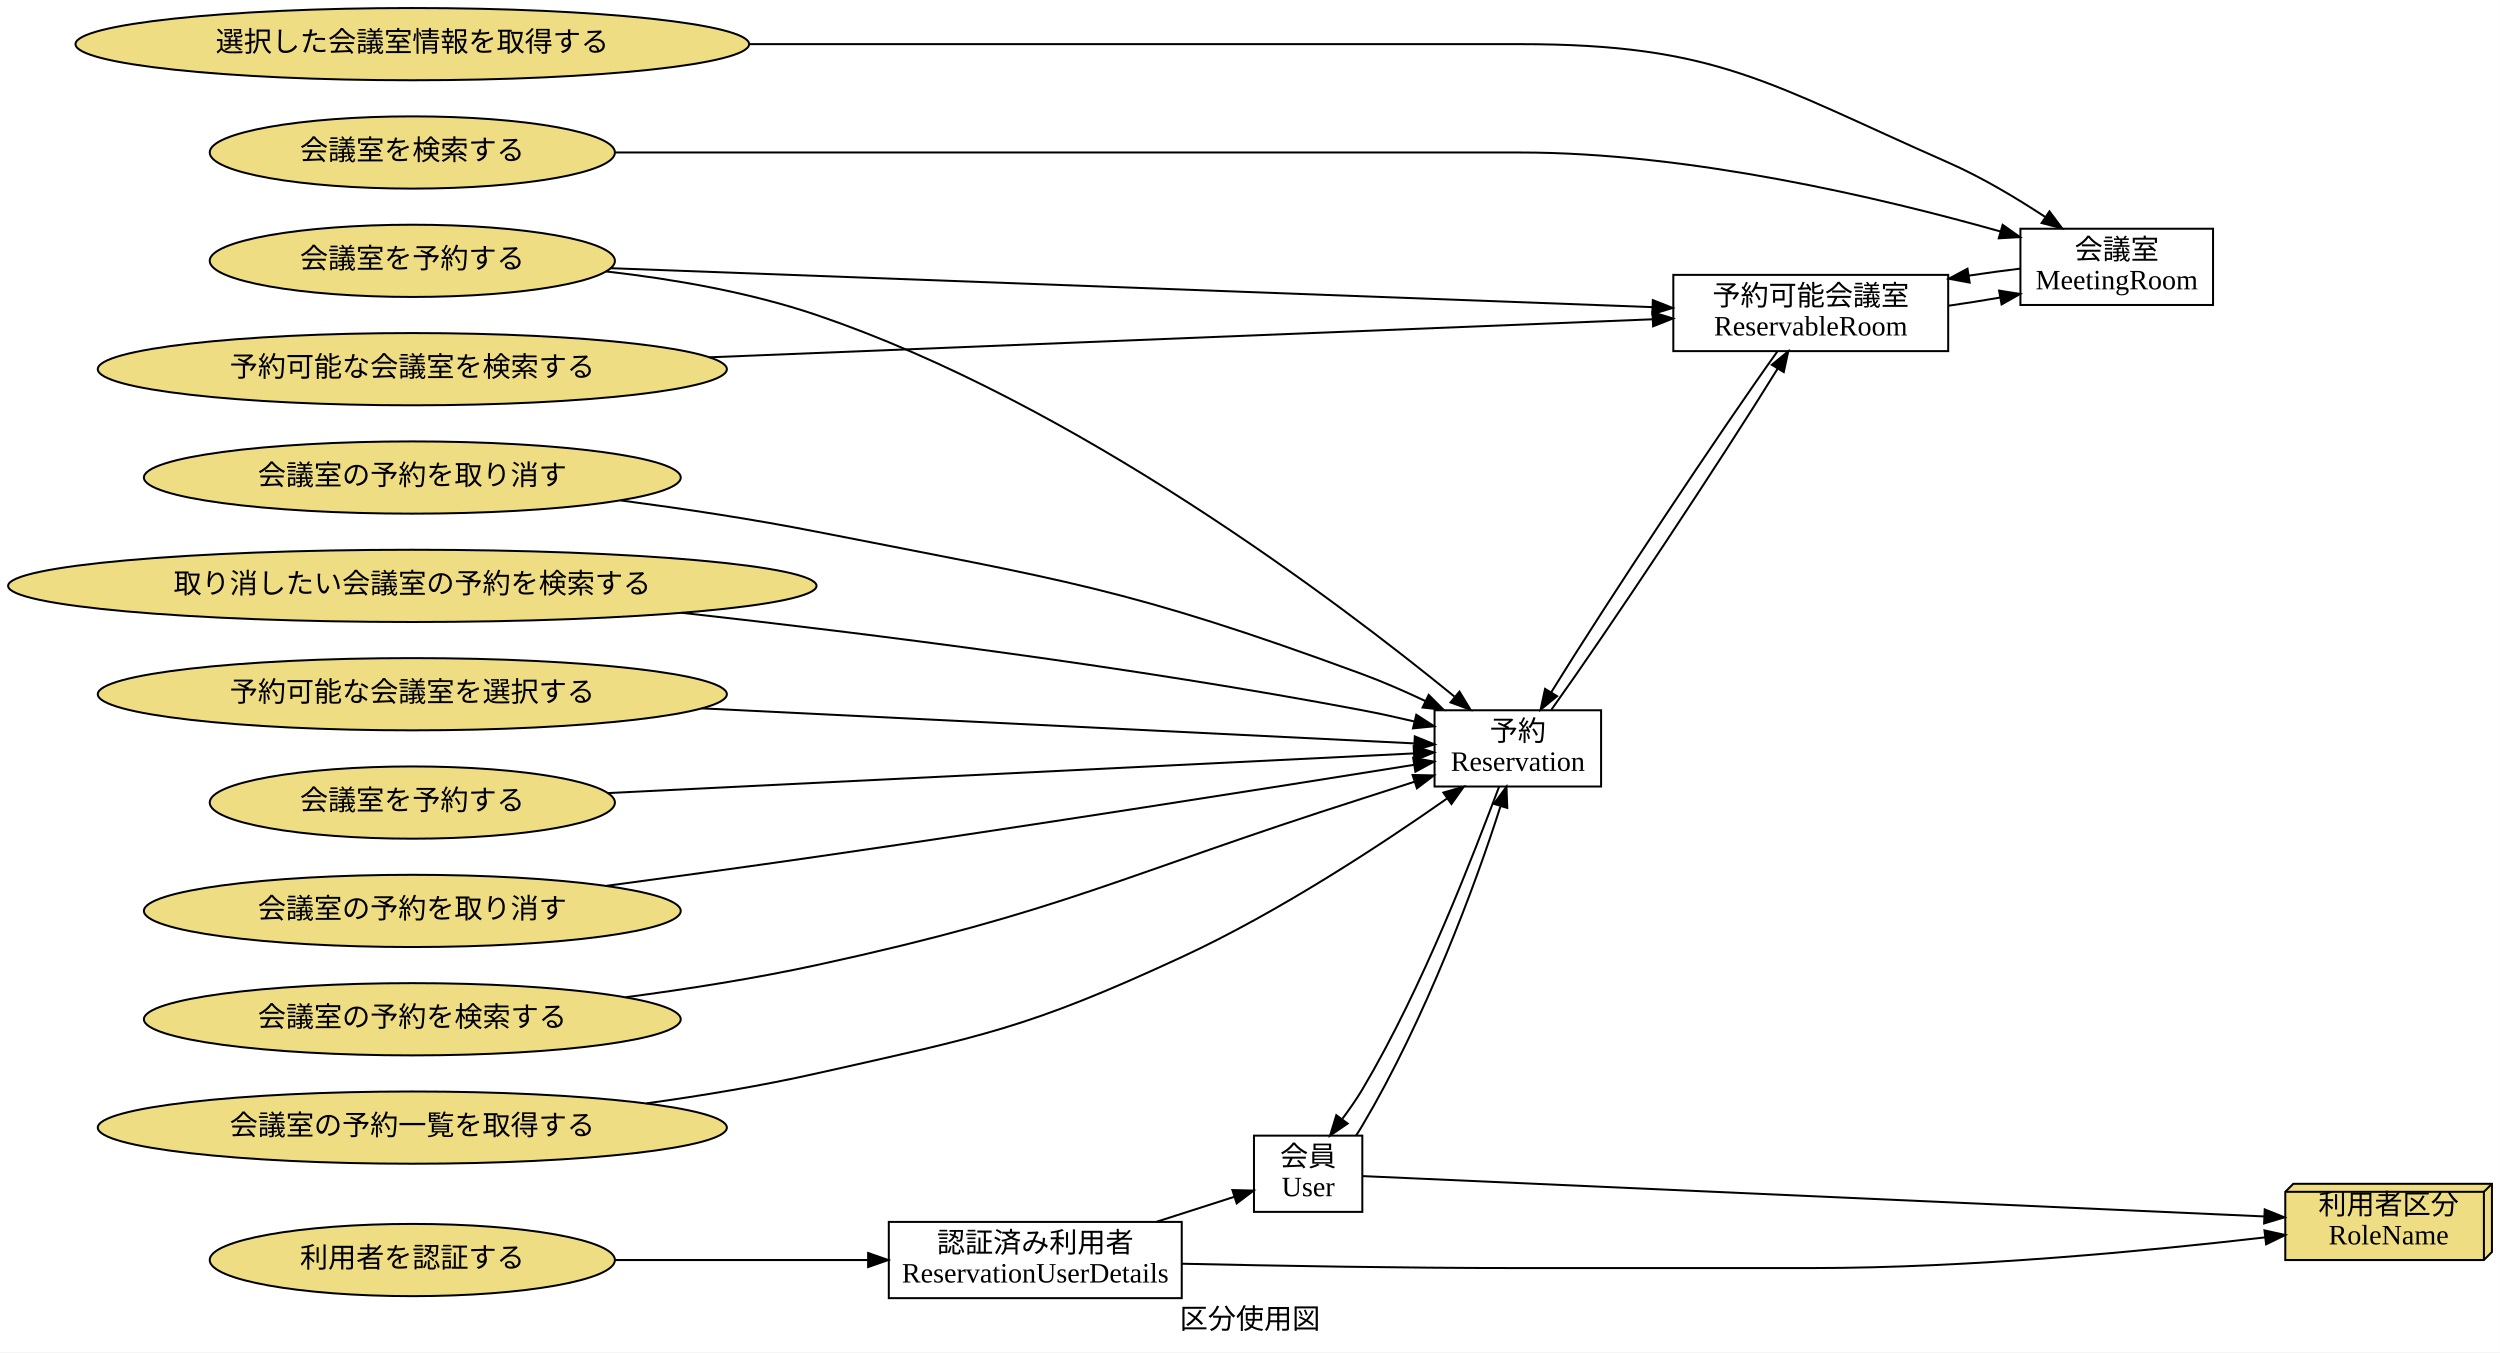
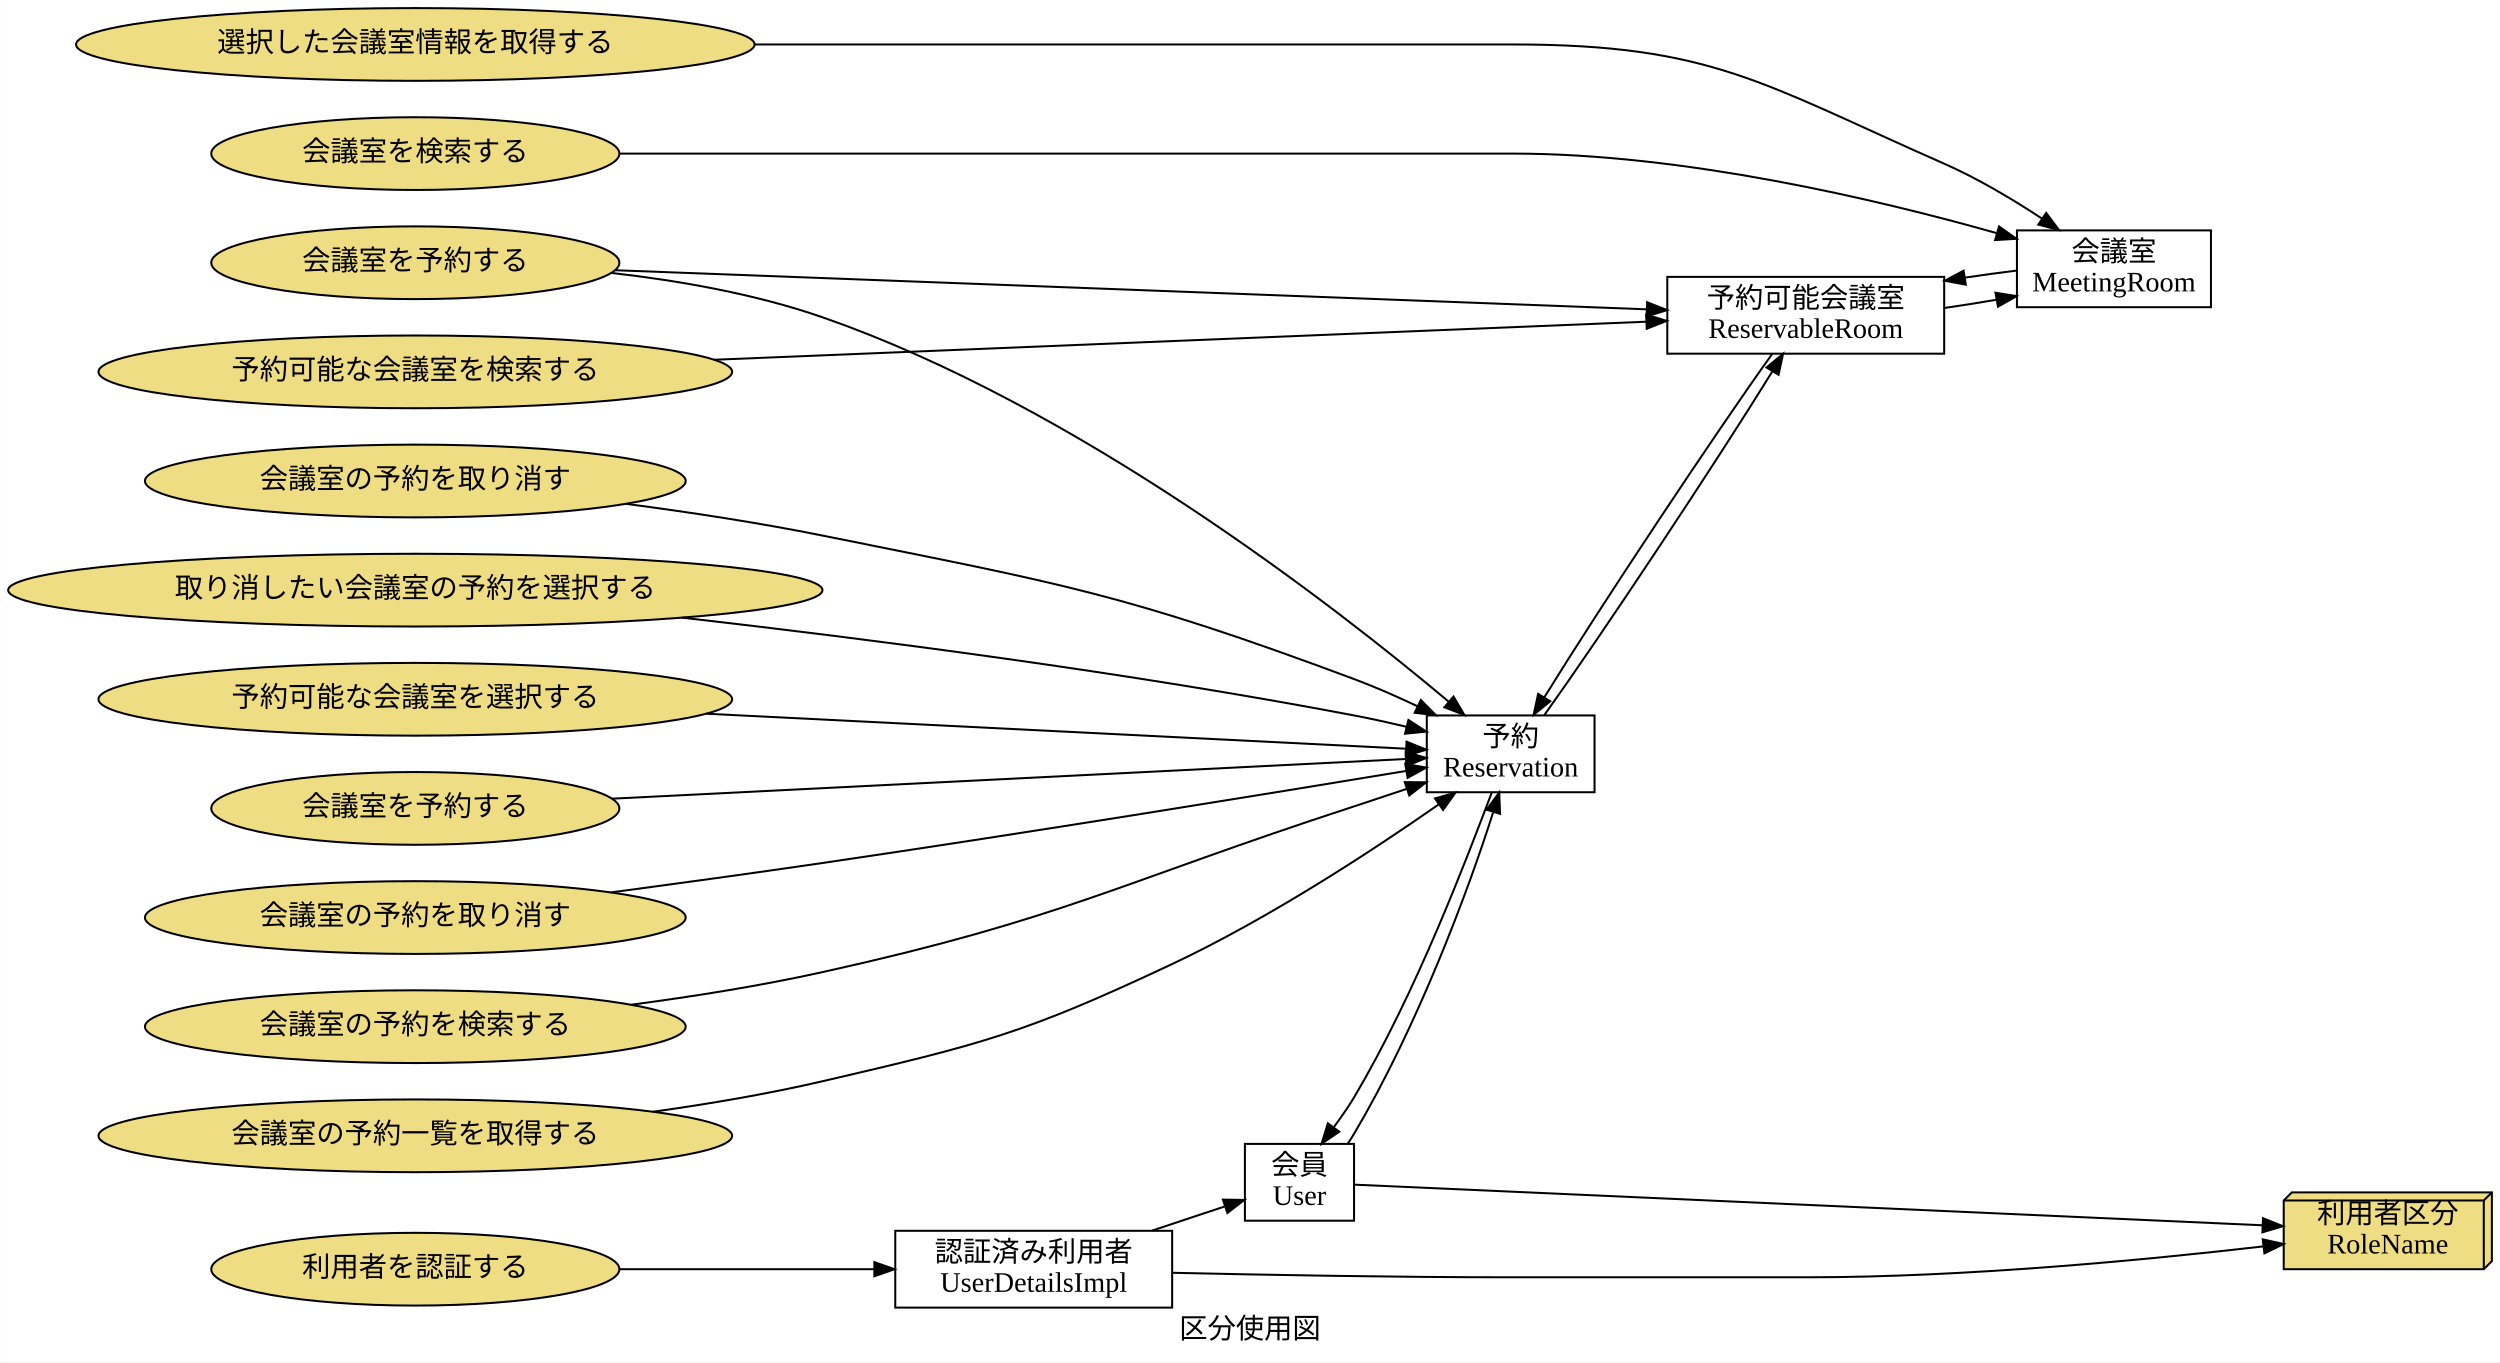
- <svg xmlns="http://www.w3.org/2000/svg" xmlns:xlink="http://www.w3.org/1999/xlink" width="1246pt" height="674pt" viewBox="0.00 0.00 1245.96 674.00">
+ <svg xmlns="http://www.w3.org/2000/svg" xmlns:xlink="http://www.w3.org/1999/xlink" width="1237pt" height="674pt" viewBox="0.00 0.00 1236.96 674.00">
  <g id="graph0" class="graph" transform="scale(1 1) rotate(0) translate(4 670)">
-     <polygon fill="white" stroke="transparent" points="-4,4 -4,-670 1241.96,-670 1241.96,4 -4,4" />
-     <text text-anchor="middle" x="618.98" y="-7.8" font-family="Times New Roman,serif" font-size="14.00">区分使用図
+     <polygon fill="white" stroke="transparent" points="-4,4 -4,-670 1232.96,-670 1232.96,4 -4,4" />
+     <text text-anchor="middle" x="614.48" y="-7.8" font-family="Times New Roman,serif" font-size="14.00">区分使用図
        </text>
    <g id="node1" class="node">
-       <polygon fill="#eedd82" stroke="black" points="1237.96,-80 1138.96,-80 1134.96,-76 1134.96,-42 1233.96,-42 1237.96,-46 1237.96,-80" />
-       <polyline fill="none" stroke="black" points="1233.96,-76 1134.96,-76 " />
-       <polyline fill="none" stroke="black" points="1233.96,-76 1233.96,-42 " />
-       <polyline fill="none" stroke="black" points="1233.96,-76 1237.96,-80 " />
-       <text text-anchor="middle" x="1186.46" y="-64.8" font-family="Times New Roman,serif" font-size="14.00">
+       <polygon fill="#eedd82" stroke="black" points="1228.96,-80 1129.96,-80 1125.96,-76 1125.96,-42 1224.96,-42 1228.96,-46 1228.96,-80" />
+       <polyline fill="none" stroke="black" points="1224.96,-76 1125.96,-76 " />
+       <polyline fill="none" stroke="black" points="1224.96,-76 1224.96,-42 " />
+       <polyline fill="none" stroke="black" points="1224.96,-76 1228.96,-80 " />
+       <text text-anchor="middle" x="1177.46" y="-64.8" font-family="Times New Roman,serif" font-size="14.00">
                利用者区分
            </text>
-       <text text-anchor="middle" x="1186.46" y="-49.8" font-family="Times New Roman,serif" font-size="14.00">
+       <text text-anchor="middle" x="1177.46" y="-49.8" font-family="Times New Roman,serif" font-size="14.00">
                RoleName
            </text>
    </g>
    <g id="node2" class="node">
      <g id="a_node2">
        <a xlink:href="https://github.com/k2works/application_programing_excercise_2022/tree/take13/src/main/java/mrs/application/scenario/MeetingRoomReservationScenario.java" xlink:title="MeetingRoomReservationScenario.cancel(Reservation)">
          <ellipse fill="#eedd82" stroke="black" cx="201.48" cy="-432" rx="133.78" ry="18" />
          <text text-anchor="middle" x="201.48" y="-428.3" font-family="Times New Roman,serif" font-size="14.00">会議室の予約を取り消す
                    </text>
        </a>
      </g>
    </g>
    <g id="node14" class="node">
-       <polygon fill="white" stroke="black" points="793.96,-316 710.96,-316 710.96,-278 793.96,-278 793.96,-316" />
-       <text text-anchor="middle" x="752.46" y="-300.8" font-family="Times New Roman,serif" font-size="14.00">予約
-             </text>
-       <text text-anchor="middle" x="752.46" y="-285.8" font-family="Times New Roman,serif" font-size="14.00">
+       <polygon fill="white" stroke="black" points="784.96,-316 701.96,-316 701.96,-278 784.96,-278 784.96,-316" />
+       <text text-anchor="middle" x="743.46" y="-300.8" font-family="Times New Roman,serif" font-size="14.00">予約
+             </text>
+       <text text-anchor="middle" x="743.46" y="-285.8" font-family="Times New Roman,serif" font-size="14.00">
                Reservation
            </text>
    </g>
    <g id="edge10" class="edge">
-       <path fill="none" stroke="black" d="M305.38,-420.58C336.83,-416.44 371.44,-411.21 402.96,-405 525.55,-380.84 557.72,-377.18 674.96,-334 685.35,-330.17 696.22,-325.41 706.4,-320.59" />
-       <polygon fill="black" stroke="black" points="708.04,-323.68 715.52,-316.17 704.99,-317.38 708.04,-323.68" />
+       <path fill="none" stroke="black" d="M305.93,-420.67C337.25,-416.55 371.63,-411.31 402.96,-405 521.65,-381.09 552.53,-376.32 665.96,-334 676.34,-330.13 687.2,-325.35 697.37,-320.53" />
+       <polygon fill="black" stroke="black" points="699.02,-323.62 706.49,-316.11 695.97,-317.32 699.02,-323.62" />
    </g>
    <g id="node3" class="node">
      <g id="a_node3">
        <a xlink:href="https://github.com/k2works/application_programing_excercise_2022/tree/take13/src/main/java/mrs/application/scenario/MeetingRoomReservationScenario.java" xlink:title="MeetingRoomReservationScenario.findMeetingRoom(Integer)">
          <ellipse fill="#eedd82" stroke="black" cx="201.48" cy="-648" rx="167.87" ry="18" />
          <text text-anchor="middle" x="201.48" y="-644.3" font-family="Times New Roman,serif" font-size="14.00">選択した会議室情報を取得する
                    </text>
        </a>
      </g>
    </g>
    <g id="node15" class="node">
-       <polygon fill="white" stroke="black" points="1098.96,-556 1002.96,-556 1002.96,-518 1098.96,-518 1098.96,-556" />
-       <text text-anchor="middle" x="1050.96" y="-540.8" font-family="Times New Roman,serif" font-size="14.00">
+       <polygon fill="white" stroke="black" points="1089.96,-556 993.96,-556 993.96,-518 1089.96,-518 1089.96,-556" />
+       <text text-anchor="middle" x="1041.96" y="-540.8" font-family="Times New Roman,serif" font-size="14.00">
                会議室
            </text>
-       <text text-anchor="middle" x="1050.96" y="-525.8" font-family="Times New Roman,serif" font-size="14.00">
+       <text text-anchor="middle" x="1041.96" y="-525.8" font-family="Times New Roman,serif" font-size="14.00">
                MeetingRoom
            </text>
    </g>
    <g id="edge11" class="edge">
-       <path fill="none" stroke="black" d="M369.23,-648C452.64,-648 555.14,-648 646.96,-648 646.96,-648 646.96,-648 753.46,-648 851.91,-648 876.86,-628.66 966.96,-589 983.59,-581.68 1000.79,-571.42 1015.2,-561.94" />
-       <polygon fill="black" stroke="black" points="1017.43,-564.66 1023.77,-556.17 1013.52,-558.85 1017.43,-564.66" />
+       <path fill="none" stroke="black" d="M369.21,-648C450.31,-648 549.22,-648 637.96,-648 637.96,-648 637.96,-648 744.46,-648 842.91,-648 867.86,-628.66 957.96,-589 974.59,-581.68 991.79,-571.42 1006.2,-561.94" />
+       <polygon fill="black" stroke="black" points="1008.43,-564.66 1014.77,-556.17 1004.52,-558.85 1008.43,-564.66" />
    </g>
    <g id="node4" class="node">
      <g id="a_node4">
        <a xlink:href="https://github.com/k2works/application_programing_excercise_2022/tree/take13/src/main/java/mrs/application/scenario/MeetingRoomReservationScenario.java" xlink:title="MeetingRoomReservationScenario.findOne(Integer)">
          <ellipse fill="#eedd82" stroke="black" cx="201.48" cy="-378" rx="201.46" ry="18" />
-           <text text-anchor="middle" x="201.48" y="-374.3" font-family="Times New Roman,serif" font-size="14.00">取り消したい会議室の予約を検索する
+           <text text-anchor="middle" x="201.48" y="-374.3" font-family="Times New Roman,serif" font-size="14.00">取り消したい会議室の予約を選択する
                    </text>
        </a>
      </g>
    </g>
    <g id="edge12" class="edge">
-       <path fill="none" stroke="black" d="M335.75,-364.58C430.75,-354.02 561.26,-337.51 674.96,-316 683.37,-314.41 692.24,-312.46 700.83,-310.43" />
-       <polygon fill="black" stroke="black" points="701.87,-313.78 710.76,-308.02 700.22,-306.98 701.87,-313.78" />
+       <path fill="none" stroke="black" d="M333.46,-364.39C426.63,-353.75 554.52,-337.23 665.96,-316 674.37,-314.4 683.23,-312.45 691.83,-310.41" />
+       <polygon fill="black" stroke="black" points="692.87,-313.76 701.76,-308 691.21,-306.96 692.87,-313.76" />
    </g>
    <g id="node5" class="node">
      <g id="a_node5">
        <a xlink:href="https://github.com/k2works/application_programing_excercise_2022/tree/take13/src/main/java/mrs/application/scenario/MeetingRoomReservationScenario.java" xlink:title="MeetingRoomReservationScenario.findReservations(ReservableRoomId)">
          <ellipse fill="#eedd82" stroke="black" cx="201.48" cy="-324" rx="156.77" ry="18" />
          <text text-anchor="middle" x="201.48" y="-320.3" font-family="Times New Roman,serif" font-size="14.00">予約可能な会議室を選択する
                    </text>
        </a>
      </g>
    </g>
    <g id="edge13" class="edge">
-       <path fill="none" stroke="black" d="M345.65,-316.96C462.4,-311.22 620.62,-303.43 700.64,-299.5" />
-       <polygon fill="black" stroke="black" points="701.11,-302.98 710.93,-298.99 700.77,-295.99 701.11,-302.98" />
+       <path fill="none" stroke="black" d="M345.42,-316.85C459.65,-311.14 613.18,-303.46 691.65,-299.54" />
+       <polygon fill="black" stroke="black" points="691.94,-303.03 701.76,-299.04 691.59,-296.04 691.94,-303.03" />
    </g>
    <g id="node6" class="node">
      <g id="a_node6">
        <a xlink:href="https://github.com/k2works/application_programing_excercise_2022/tree/take13/src/main/java/mrs/application/scenario/MeetingRoomReservationScenario.java" xlink:title="MeetingRoomReservationScenario.reserve(Reservation)">
          <ellipse fill="#eedd82" stroke="black" cx="201.48" cy="-270" rx="100.98" ry="18" />
          <text text-anchor="middle" x="201.48" y="-266.3" font-family="Times New Roman,serif" font-size="14.00">会議室を予約する
                    </text>
        </a>
      </g>
    </g>
    <g id="edge14" class="edge">
-       <path fill="none" stroke="black" d="M298.74,-274.73C415.84,-280.49 609.21,-290 700.6,-294.5" />
-       <polygon fill="black" stroke="black" points="700.54,-298 710.7,-295 700.89,-291.01 700.54,-298" />
+       <path fill="none" stroke="black" d="M298.71,-274.81C413.62,-280.56 601.56,-289.95 691.45,-294.45" />
+       <polygon fill="black" stroke="black" points="691.49,-297.96 701.65,-294.96 691.84,-290.96 691.49,-297.96" />
    </g>
    <g id="node7" class="node">
      <g id="a_node7">
        <a xlink:href="https://github.com/k2works/application_programing_excercise_2022/tree/take13/src/main/java/mrs/application/service/reservation/ReservationService.java" xlink:title="ReservationService.cancel(Reservation)">
          <ellipse fill="#eedd82" stroke="black" cx="201.48" cy="-216" rx="133.78" ry="18" />
          <text text-anchor="middle" x="201.48" y="-212.3" font-family="Times New Roman,serif" font-size="14.00">会議室の予約を取り消す
                    </text>
        </a>
      </g>
    </g>
    <g id="edge15" class="edge">
-       <path fill="none" stroke="black" d="M298.14,-228.49C331.35,-232.93 368.81,-238.06 402.96,-243 509.01,-258.36 632.94,-277.95 700.74,-288.82" />
-       <polygon fill="black" stroke="black" points="700.3,-292.29 710.73,-290.42 701.41,-285.38 700.3,-292.29" />
+       <path fill="none" stroke="black" d="M298.4,-228.44C331.55,-232.87 368.91,-238 402.96,-243 505.54,-258.06 625.22,-277.55 691.57,-288.52" />
+       <polygon fill="black" stroke="black" points="691.31,-292.02 701.75,-290.2 692.46,-285.12 691.31,-292.02" />
    </g>
    <g id="node8" class="node">
      <g id="a_node8">
        <a xlink:href="https://github.com/k2works/application_programing_excercise_2022/tree/take13/src/main/java/mrs/application/service/reservation/ReservationService.java" xlink:title="ReservationService.findOne(Integer)">
          <ellipse fill="#eedd82" stroke="black" cx="201.48" cy="-162" rx="133.78" ry="18" />
          <text text-anchor="middle" x="201.48" y="-158.3" font-family="Times New Roman,serif" font-size="14.00">会議室の予約を検索する
                    </text>
        </a>
      </g>
    </g>
    <g id="edge16" class="edge">
-       <path fill="none" stroke="black" d="M307.86,-172.98C338.69,-177.06 372.33,-182.35 402.96,-189 526.48,-215.8 554.55,-233.6 674.96,-272 683.38,-274.68 692.3,-277.57 700.97,-280.39" />
-       <polygon fill="black" stroke="black" points="700.01,-283.76 710.61,-283.53 702.18,-277.1 700.01,-283.76" />
+       <path fill="none" stroke="black" d="M308.42,-172.88C339.11,-176.94 372.53,-182.26 402.96,-189 522.5,-215.49 549.55,-233.07 665.96,-271 674.39,-273.75 683.33,-276.72 692,-279.65" />
+       <polygon fill="black" stroke="black" points="691.04,-283.02 701.64,-282.91 693.29,-276.39 691.04,-283.02" />
    </g>
    <g id="node9" class="node">
      <g id="a_node9">
        <a xlink:href="https://github.com/k2works/application_programing_excercise_2022/tree/take13/src/main/java/mrs/application/service/reservation/ReservationService.java" xlink:title="ReservationService.findReservations(ReservableRoomId)">
          <ellipse fill="#eedd82" stroke="black" cx="201.48" cy="-108" rx="156.77" ry="18" />
          <text text-anchor="middle" x="201.48" y="-104.3" font-family="Times New Roman,serif" font-size="14.00">会議室の予約一覧を取得する
                    </text>
        </a>
      </g>
    </g>
    <g id="edge17" class="edge">
-       <path fill="none" stroke="black" d="M318.12,-120.07C346.07,-123.95 375.72,-128.87 402.96,-135 485.79,-153.63 507.92,-157.35 584.96,-193 633.23,-215.34 684.52,-249.09 717.22,-272.04" />
-       <polygon fill="black" stroke="black" points="715.34,-274.99 725.52,-277.91 719.38,-269.28 715.34,-274.99" />
+       <path fill="none" stroke="black" d="M319.25,-119.93C346.88,-123.79 376.11,-128.75 402.96,-135 481.95,-153.38 502.59,-158.46 575.96,-193 623.94,-215.59 675.11,-249.14 707.86,-271.98" />
+       <polygon fill="black" stroke="black" points="705.99,-274.94 716.18,-277.83 710.02,-269.22 705.99,-274.94" />
    </g>
    <g id="node10" class="node">
      <g id="a_node10">
        <a xlink:href="https://github.com/k2works/application_programing_excercise_2022/tree/take13/src/main/java/mrs/application/service/reservation/ReservationService.java" xlink:title="ReservationService.reserve(Reservation)">
          <ellipse fill="#eedd82" stroke="black" cx="201.48" cy="-540" rx="100.98" ry="18" />
          <text text-anchor="middle" x="201.48" y="-536.3" font-family="Times New Roman,serif" font-size="14.00">会議室を予約する
                    </text>
        </a>
      </g>
    </g>
    <g id="edge18" class="edge">
-       <path fill="none" stroke="black" d="M298.04,-534.72C331.84,-530.88 369.71,-524.29 402.96,-513 532.09,-469.16 663.13,-369.97 720.9,-322.82" />
-       <polygon fill="black" stroke="black" points="723.38,-325.31 728.88,-316.26 718.93,-319.91 723.38,-325.31" />
+       <path fill="none" stroke="black" d="M298.39,-534.96C332.13,-531.14 369.87,-524.51 402.96,-513 529.38,-469.05 656.72,-369.91 712.8,-322.8" />
+       <polygon fill="black" stroke="black" points="715.18,-325.37 720.55,-316.24 710.66,-320.03 715.18,-325.37" />
    </g>
    <g id="node16" class="node">
-       <polygon fill="white" stroke="black" points="966.96,-533 829.96,-533 829.96,-495 966.96,-495 966.96,-533" />
-       <text text-anchor="middle" x="898.46" y="-517.8" font-family="Times New Roman,serif" font-size="14.00">
+       <polygon fill="white" stroke="black" points="957.96,-533 820.96,-533 820.96,-495 957.96,-495 957.96,-533" />
+       <text text-anchor="middle" x="889.46" y="-517.8" font-family="Times New Roman,serif" font-size="14.00">
                予約可能会議室
            </text>
-       <text text-anchor="middle" x="898.46" y="-502.8" font-family="Times New Roman,serif" font-size="14.00">
+       <text text-anchor="middle" x="889.46" y="-502.8" font-family="Times New Roman,serif" font-size="14.00">
                ReservableRoom
            </text>
    </g>
    <g id="edge19" class="edge">
-       <path fill="none" stroke="black" d="M300.21,-536.34C439.45,-531.13 692.12,-521.68 819.54,-516.92" />
-       <polygon fill="black" stroke="black" points="819.75,-520.41 829.61,-516.54 819.49,-513.41 819.75,-520.41" />
+       <path fill="none" stroke="black" d="M300.4,-536.29C437.77,-531.08 684.9,-521.72 810.55,-516.95" />
+       <polygon fill="black" stroke="black" points="810.99,-520.44 820.85,-516.56 810.73,-513.44 810.99,-520.44" />
    </g>
    <g id="node11" class="node">
      <g id="a_node11">
        <a xlink:href="https://github.com/k2works/application_programing_excercise_2022/tree/take13/src/main/java/mrs/application/service/room/RoomService.java" xlink:title="RoomService.findMeetingRoom(Integer)">
          <ellipse fill="#eedd82" stroke="black" cx="201.48" cy="-594" rx="100.98" ry="18" />
          <text text-anchor="middle" x="201.48" y="-590.3" font-family="Times New Roman,serif" font-size="14.00">会議室を検索する
                    </text>
        </a>
      </g>
    </g>
    <g id="edge20" class="edge">
-       <path fill="none" stroke="black" d="M302.66,-594C392.75,-594 528.71,-594 646.96,-594 646.96,-594 646.96,-594 753.46,-594 837.95,-594 933.58,-571.41 992.83,-554.67" />
-       <polygon fill="black" stroke="black" points="994.1,-557.95 1002.74,-551.83 992.17,-551.22 994.1,-557.95" />
+       <path fill="none" stroke="black" d="M302.37,-594C390.63,-594 522.86,-594 637.96,-594 637.96,-594 637.96,-594 744.46,-594 828.95,-594 924.58,-571.41 983.83,-554.67" />
+       <polygon fill="black" stroke="black" points="985.1,-557.95 993.74,-551.83 983.17,-551.22 985.1,-557.95" />
    </g>
    <g id="node12" class="node">
      <g id="a_node12">
        <a xlink:href="https://github.com/k2works/application_programing_excercise_2022/tree/take13/src/main/java/mrs/application/service/room/RoomService.java" xlink:title="RoomService.findReservableRooms(LocalDate)">
          <ellipse fill="#eedd82" stroke="black" cx="201.48" cy="-486" rx="156.77" ry="18" />
          <text text-anchor="middle" x="201.48" y="-482.3" font-family="Times New Roman,serif" font-size="14.00">予約可能な会議室を検索する
                    </text>
        </a>
      </g>
    </g>
    <g id="edge21" class="edge">
-       <path fill="none" stroke="black" d="M349.45,-491.92C493.1,-497.71 706.25,-506.3 819.74,-510.87" />
-       <polygon fill="black" stroke="black" points="819.61,-514.37 829.74,-511.27 819.89,-507.37 819.61,-514.37" />
+       <path fill="none" stroke="black" d="M349.22,-491.99C490.44,-497.75 698.55,-506.25 810.45,-510.82" />
+       <polygon fill="black" stroke="black" points="810.51,-514.32 820.64,-511.23 810.79,-507.33 810.51,-514.32" />
    </g>
    <g id="node13" class="node">
      <g id="a_node13">
        <a xlink:href="https://github.com/k2works/application_programing_excercise_2022/tree/take13/src/main/java/mrs/application/service/user/UserService.java" xlink:title="UserService.loadUserByUsername(String)">
          <ellipse fill="#eedd82" stroke="black" cx="201.48" cy="-42" rx="100.98" ry="18" />
          <text text-anchor="middle" x="201.48" y="-38.3" font-family="Times New Roman,serif" font-size="14.00">利用者を認証する
                    </text>
        </a>
      </g>
    </g>
+     <g id="node18" class="node">
+       <polygon fill="white" stroke="black" points="575.96,-61 438.96,-61 438.96,-23 575.96,-23 575.96,-61" />
+       <text text-anchor="middle" x="507.46" y="-45.8" font-family="Times New Roman,serif" font-size="14.00">
+                 認証済み利用者
+             </text>
+       <text text-anchor="middle" x="507.46" y="-30.8" font-family="Times New Roman,serif" font-size="14.00">
+                 UserDetailsImpl
+             </text>
+     </g>
+     <g id="edge22" class="edge">
+       <path fill="none" stroke="black" d="M302.44,-42C343.42,-42 390.15,-42 428.53,-42" />
+       <polygon fill="black" stroke="black" points="428.61,-45.5 438.61,-42 428.61,-38.5 428.61,-45.5" />
+     </g>
+     <g id="edge5" class="edge">
+       <path fill="none" stroke="black" d="M760.15,-316.23C787.9,-354.92 845.34,-441.49 872.97,-486.27" />
+       <polygon fill="black" stroke="black" points="870.04,-488.18 878.23,-494.9 876.01,-484.54 870.04,-488.18" />
+     </g>
    <g id="node17" class="node">
-       <polygon fill="white" stroke="black" points="584.96,-61 438.96,-61 438.96,-23 584.96,-23 584.96,-61" />
-       <text text-anchor="middle" x="511.96" y="-45.8" font-family="Times New Roman,serif" font-size="14.00">
-                 認証済み利用者
-             </text>
-       <text text-anchor="middle" x="511.96" y="-30.8" font-family="Times New Roman,serif" font-size="14.00">
-                 ReservationUserDetails
-             </text>
-     </g>
-     <g id="edge22" class="edge">
-       <path fill="none" stroke="black" d="M302.64,-42C343.33,-42 389.78,-42 428.48,-42" />
-       <polygon fill="black" stroke="black" points="428.66,-45.5 438.66,-42 428.66,-38.5 428.66,-45.5" />
-     </g>
-     <g id="edge5" class="edge">
-       <path fill="none" stroke="black" d="M769.15,-316.23C796.9,-354.92 854.34,-441.49 881.97,-486.27" />
-       <polygon fill="black" stroke="black" points="879.04,-488.18 887.23,-494.9 885.01,-484.54 879.04,-488.18" />
-     </g>
-     <g id="node18" class="node">
-       <polygon fill="white" stroke="black" points="674.96,-104 620.96,-104 620.96,-66 674.96,-66 674.96,-104" />
-       <text text-anchor="middle" x="647.96" y="-88.8" font-family="Times New Roman,serif" font-size="14.00">会員
-             </text>
-       <text text-anchor="middle" x="647.96" y="-73.8" font-family="Times New Roman,serif" font-size="14.00">User
+       <polygon fill="white" stroke="black" points="665.96,-104 611.96,-104 611.96,-66 665.96,-66 665.96,-104" />
+       <text text-anchor="middle" x="638.96" y="-88.8" font-family="Times New Roman,serif" font-size="14.00">会員
+             </text>
+       <text text-anchor="middle" x="638.96" y="-73.8" font-family="Times New Roman,serif" font-size="14.00">User
            </text>
    </g>
    <g id="edge8" class="edge">
-       <path fill="none" stroke="black" d="M743.14,-277.93C730.8,-245.44 705.75,-178.88 674.96,-127 672.08,-122.14 668.56,-117.2 665.05,-112.42" />
-       <polygon fill="black" stroke="black" points="667.64,-110.03 658.89,-104.05 662,-114.18 667.64,-110.03" />
+       <path fill="none" stroke="black" d="M734.14,-277.93C721.8,-245.44 696.75,-178.88 665.96,-127 663.08,-122.14 659.56,-117.2 656.05,-112.42" />
+       <polygon fill="black" stroke="black" points="658.64,-110.03 649.89,-104.05 653,-114.18 658.64,-110.03" />
+     </g>
+     <g id="edge3" class="edge">
+       <path fill="none" stroke="black" d="M993.8,-536.11C985.6,-535.12 976.88,-533.93 968.12,-532.61" />
+       <polygon fill="black" stroke="black" points="968.65,-529.15 958.23,-531.08 967.57,-536.07 968.65,-529.15" />
+     </g>
+     <g id="edge9" class="edge">
+       <path fill="none" stroke="black" d="M872.92,-494.96C845.27,-456.44 787.83,-369.89 760.11,-324.97" />
+       <polygon fill="black" stroke="black" points="763.02,-323.02 754.82,-316.31 757.04,-326.67 763.02,-323.02" />
+     </g>
+     <g id="edge6" class="edge">
+       <path fill="none" stroke="black" d="M958.23,-517.64C966.77,-518.87 975.44,-520.25 983.8,-521.69" />
+       <polygon fill="black" stroke="black" points="983.34,-525.16 993.8,-523.48 984.58,-518.27 983.34,-525.16" />
    </g>
    <g id="edge2" class="edge">
-       <path fill="none" stroke="black" d="M1002.8,-536.11C994.6,-535.12 985.88,-533.93 977.12,-532.61" />
-       <polygon fill="black" stroke="black" points="977.65,-529.15 967.23,-531.08 976.57,-536.07 977.65,-529.15" />
-     </g>
-     <g id="edge9" class="edge">
-       <path fill="none" stroke="black" d="M881.92,-494.96C854.27,-456.44 796.83,-369.89 769.11,-324.97" />
-       <polygon fill="black" stroke="black" points="772.02,-323.02 763.82,-316.31 766.04,-326.67 772.02,-323.02" />
+       <path fill="none" stroke="black" d="M666.2,-83.83C747.79,-80.18 998.51,-68.96 1115.35,-63.73" />
+       <polygon fill="black" stroke="black" points="1115.72,-67.22 1125.56,-63.28 1115.41,-60.23 1115.72,-67.22" />
+     </g>
+     <g id="edge4" class="edge">
+       <path fill="none" stroke="black" d="M662.87,-104.11C663.96,-105.73 665,-107.37 665.96,-109 697.26,-161.73 722.62,-229.63 734.74,-267.92" />
+       <polygon fill="black" stroke="black" points="731.52,-269.36 737.8,-277.89 738.21,-267.31 731.52,-269.36" />
+     </g>
+     <g id="edge1" class="edge">
+       <path fill="none" stroke="black" d="M576.04,-40.23C622.78,-39.16 686.39,-38 742.46,-38 742.46,-38 742.46,-38 890.46,-38 968.47,-38 1058.06,-46.61 1115.87,-53.29" />
+       <polygon fill="black" stroke="black" points="1115.59,-56.78 1125.93,-54.47 1116.41,-49.83 1115.59,-56.78" />
    </g>
    <g id="edge7" class="edge">
-       <path fill="none" stroke="black" d="M967.23,-517.64C975.77,-518.87 984.44,-520.25 992.8,-521.69" />
-       <polygon fill="black" stroke="black" points="992.34,-525.16 1002.8,-523.48 993.58,-518.27 992.34,-525.16" />
-     </g>
-     <g id="edge6" class="edge">
-       <path fill="none" stroke="black" d="M584.97,-40.16C632.29,-39.11 695.56,-38 751.46,-38 751.46,-38 751.46,-38 899.46,-38 977.47,-38 1067.06,-46.61 1124.87,-53.29" />
-       <polygon fill="black" stroke="black" points="1124.59,-56.78 1134.93,-54.47 1125.41,-49.83 1124.59,-56.78" />
-     </g>
-     <g id="edge3" class="edge">
-       <path fill="none" stroke="black" d="M572.52,-61.11C585.73,-65.35 599.34,-69.72 611.25,-73.54" />
-       <polygon fill="black" stroke="black" points="610.21,-76.88 620.8,-76.61 612.35,-70.22 610.21,-76.88" />
-     </g>
-     <g id="edge1" class="edge">
-       <path fill="none" stroke="black" d="M675.2,-83.83C756.79,-80.18 1007.51,-68.96 1124.35,-63.73" />
-       <polygon fill="black" stroke="black" points="1124.72,-67.22 1134.56,-63.28 1124.41,-60.23 1124.72,-67.22" />
-     </g>
-     <g id="edge4" class="edge">
-       <path fill="none" stroke="black" d="M671.87,-104.11C672.96,-105.73 674,-107.37 674.96,-109 706.26,-161.73 731.62,-229.63 743.74,-267.92" />
-       <polygon fill="black" stroke="black" points="740.52,-269.36 746.8,-277.89 747.21,-267.31 740.52,-269.36" />
+       <path fill="none" stroke="black" d="M566.02,-61.11C578.22,-65.16 590.78,-69.33 601.91,-73.03" />
+       <polygon fill="black" stroke="black" points="601.09,-76.44 611.68,-76.27 603.29,-69.8 601.09,-76.44" />
    </g>
  </g>
</svg>
